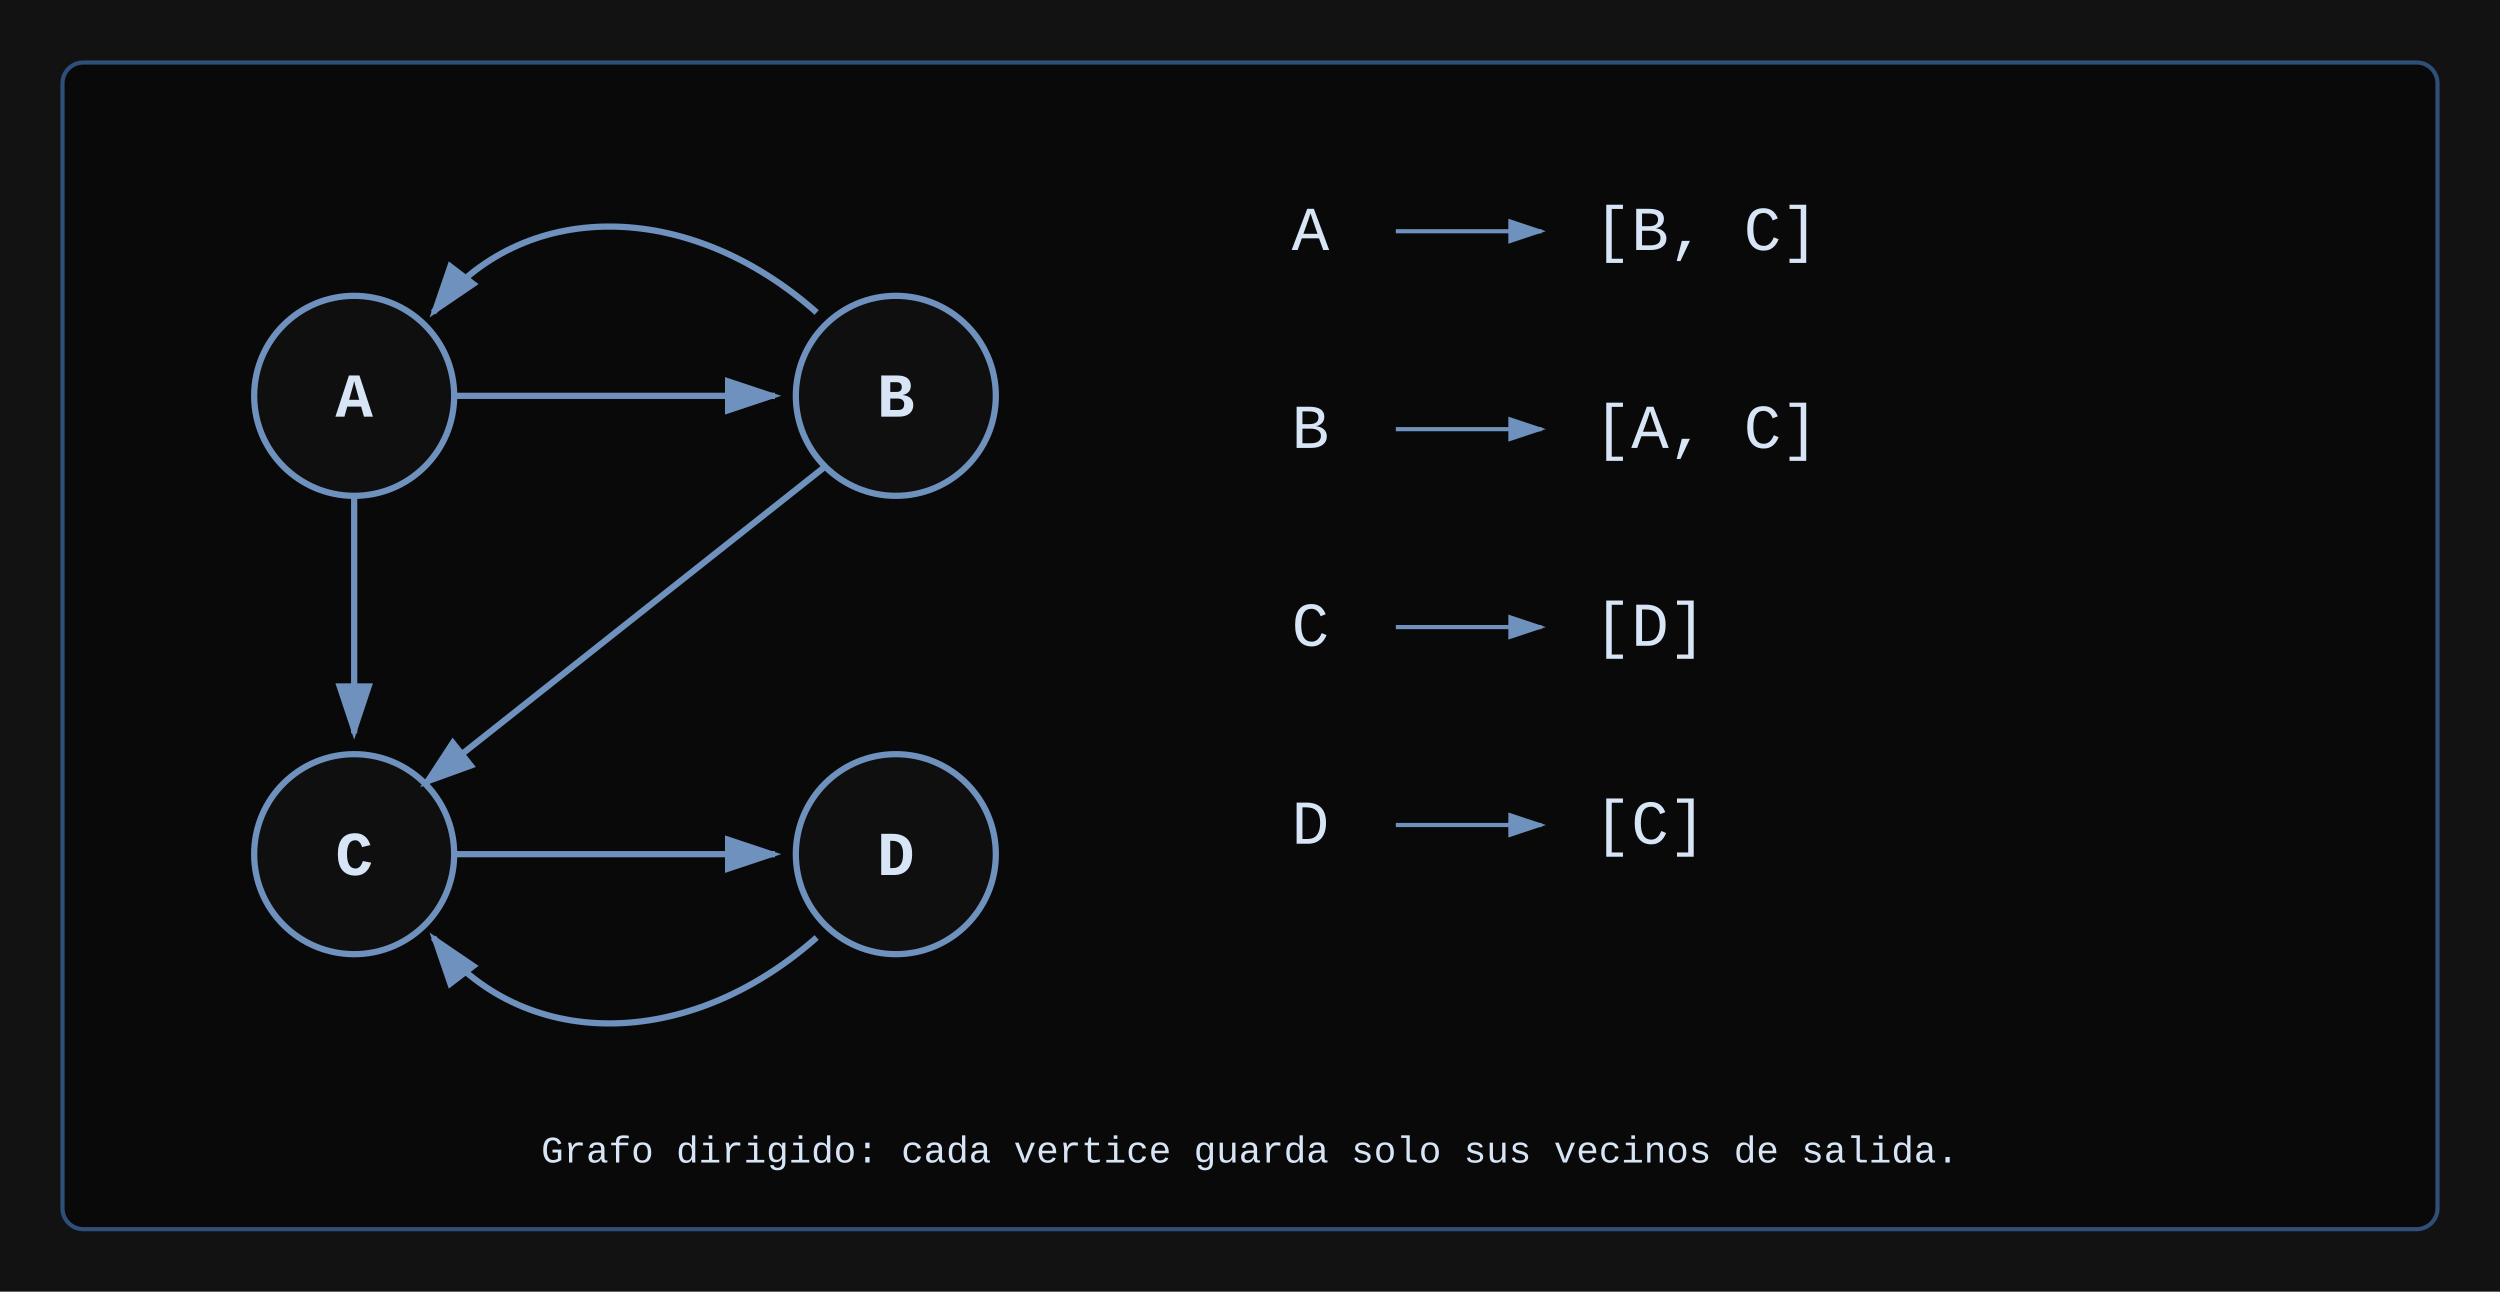
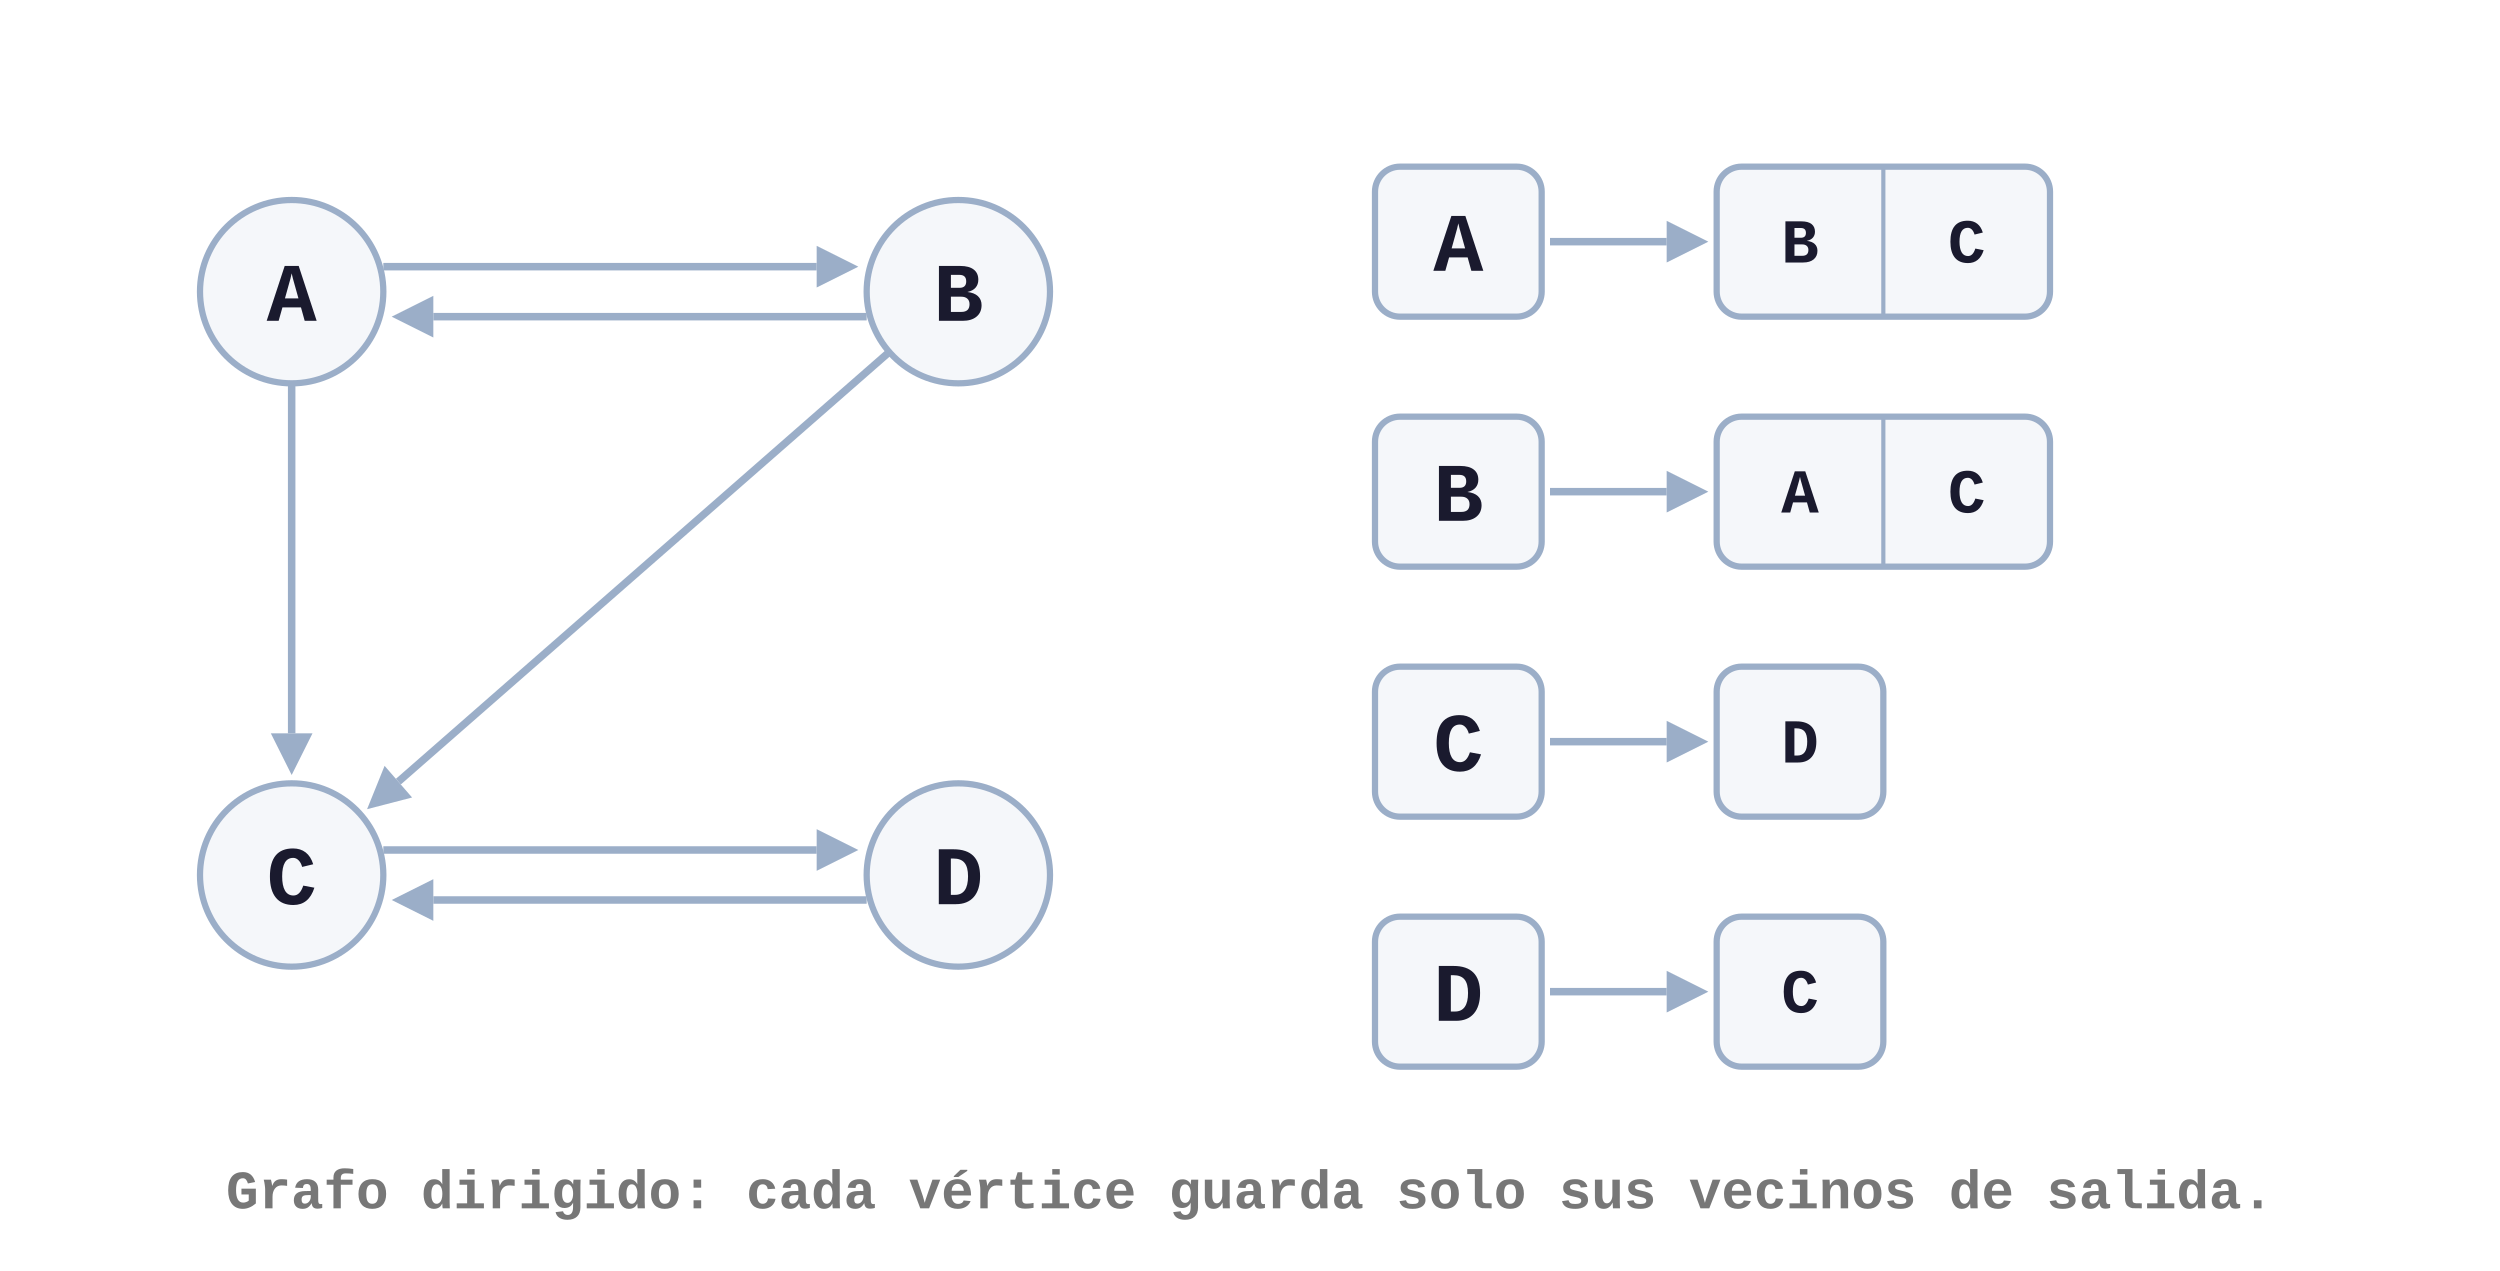
- <svg xmlns="http://www.w3.org/2000/svg" width="1200" height="620" viewBox="0 0 1200 620">
-   <defs>
-     <marker id="arrow" markerWidth="10" markerHeight="10" refX="8" refY="3" orient="auto" markerUnits="strokeWidth">
-       <path d="M0,0 L0,6 L9,3 z" fill="#6f91bd" />
-     </marker>
-     <style>
-       .bg { fill:#121212; }
-       .panel { fill:#090909; stroke:#2f4f78; stroke-width:2; }
-       .node { fill:#0f0f0f; stroke:#6f91bd; stroke-width:3; }
-       .edge { fill:none; stroke:#6f91bd; stroke-width:3; marker-end:url(#arrow); }
-       .txt { fill:#d7e5f6; font-family: Consolas, 'Courier New', monospace; }
-       .label { font-size:30px; font-weight:700; }
-       .list { font-size:30px; }
-       .small { font-size:18px; }
-     </style>
-   </defs>
-   <rect class="bg" x="0" y="0" width="1200" height="620" />
-   <rect class="panel" x="30" y="30" rx="10" ry="10" width="1140" height="560" />
-   <circle class="node" cx="170" cy="190" r="48" />
-   <circle class="node" cx="430" cy="190" r="48" />
-   <circle class="node" cx="170" cy="410" r="48" />
-   <circle class="node" cx="430" cy="410" r="48" />
-   <text class="txt label" x="170" y="200" text-anchor="middle">A</text>
-   <text class="txt label" x="430" y="200" text-anchor="middle">B</text>
-   <text class="txt label" x="170" y="420" text-anchor="middle">C</text>
-   <text class="txt label" x="430" y="420" text-anchor="middle">D</text>
-   <path class="edge" d="M218 190 L372 190" />
-   <path class="edge" d="M392 150 C330 95, 250 95, 208 150" />
-   <path class="edge" d="M170 238 L170 352" />
-   <path class="edge" d="M396 224 L204 376" />
-   <path class="edge" d="M218 410 L372 410" />
-   <path class="edge" d="M392 450 C330 505, 250 505, 208 450" />
-   <g transform="translate(620,120)">
-     <text class="txt list" x="0" y="0">A</text>
-     <line x1="50" y1="-9" x2="120" y2="-9" stroke="#6f91bd" stroke-width="2" marker-end="url(#arrow)" />
-     <text class="txt list" x="145" y="0">[B, C]</text>
-     <text class="txt list" x="0" y="95">B</text>
-     <line x1="50" y1="86" x2="120" y2="86" stroke="#6f91bd" stroke-width="2" marker-end="url(#arrow)" />
-     <text class="txt list" x="145" y="95">[A, C]</text>
-     <text class="txt list" x="0" y="190">C</text>
-     <line x1="50" y1="181" x2="120" y2="181" stroke="#6f91bd" stroke-width="2" marker-end="url(#arrow)" />
-     <text class="txt list" x="145" y="190">[D]</text>
-     <text class="txt list" x="0" y="285">D</text>
-     <line x1="50" y1="276" x2="120" y2="276" stroke="#6f91bd" stroke-width="2" marker-end="url(#arrow)" />
-     <text class="txt list" x="145" y="285">[C]</text>
-   </g>
-   <text class="txt small" x="600" y="558" text-anchor="middle">Grafo dirigido: cada vertice guarda solo sus vecinos de salida.</text>
+ <svg xmlns="http://www.w3.org/2000/svg" width="600" height="305" viewBox="0 0 600 305">
+   <style>
+     text { font-family: 'Courier New', Courier, monospace; }
+     .frame        { fill: #f5f7fa; stroke: #9baec8; stroke-width: 1.5; }
+     .divider      { stroke: #9baec8; stroke-width: 1; }
+     .val          { font-size: 20px; font-weight: 700; fill: #1a1a2e; text-anchor: middle; }
+     .val-sm       { font-size: 15px; font-weight: 700; fill: #1a1a2e; text-anchor: middle; }
+     .link         { stroke: #9baec8; stroke-width: 1.8; fill: none; }
+     .link-fill    { fill: #9baec8; }
+     .op           { font-size: 13px; font-weight: 700; fill: #777777; text-anchor: middle; }
+     @media (prefers-color-scheme: dark) {
+       .frame        { fill: #1e2330; stroke: #4a6fa5; }
+       .divider      { stroke: #4a6fa5; }
+       .val          { fill: #e2e8f0; }
+       .val-sm       { fill: #e2e8f0; }
+       .link         { stroke: #4a6fa5; }
+       .link-fill    { fill: #4a6fa5; }
+       .op           { fill: #8899aa; }
+     }
+   </style>
+   <line x1="92" y1="64" x2="196" y2="64" class="link" />
+   <path d="M196,69 L206,64 L196,59 Z" class="link-fill" />
+   <line x1="208" y1="76" x2="104" y2="76" class="link" />
+   <path d="M104,71 L94,76 L104,81 Z" class="link-fill" />
+   <line x1="70" y1="92" x2="70" y2="176" class="link" />
+   <path d="M65,176 L70,186 L75,176 Z" class="link-fill" />
+   <line x1="213.4" y1="84.5" x2="95.6" y2="187.6" class="link" />
+   <path d="M92.3,183.8 L88.1,194.2 L98.9,191.4 Z" class="link-fill" />
+   <line x1="92" y1="204" x2="196" y2="204" class="link" />
+   <path d="M196,209 L206,204 L196,199 Z" class="link-fill" />
+   <line x1="208" y1="216" x2="104" y2="216" class="link" />
+   <path d="M104,211 L94,216 L104,221 Z" class="link-fill" />
+   <circle cx="70" cy="70" r="22" class="frame" />
+   <text x="70" y="77" class="val">A</text>
+   <circle cx="230" cy="70" r="22" class="frame" />
+   <text x="230" y="77" class="val">B</text>
+   <circle cx="70" cy="210" r="22" class="frame" />
+   <text x="70" y="217" class="val">C</text>
+   <circle cx="230" cy="210" r="22" class="frame" />
+   <text x="230" y="217" class="val">D</text>
+   <rect x="330" y="40" width="40" height="36" rx="6" class="frame" />
+   <text x="350" y="65" class="val">A</text>
+   <line x1="372" y1="58" x2="400" y2="58" class="link" />
+   <path d="M400,63 L410,58 L400,53 Z" class="link-fill" />
+   <rect x="412" y="40" width="80" height="36" rx="6" class="frame" />
+   <text x="432" y="63" class="val-sm">B</text>
+   <line x1="452" y1="40" x2="452" y2="76" class="divider" />
+   <text x="472" y="63" class="val-sm">C</text>
+   <rect x="330" y="100" width="40" height="36" rx="6" class="frame" />
+   <text x="350" y="125" class="val">B</text>
+   <line x1="372" y1="118" x2="400" y2="118" class="link" />
+   <path d="M400,123 L410,118 L400,113 Z" class="link-fill" />
+   <rect x="412" y="100" width="80" height="36" rx="6" class="frame" />
+   <text x="432" y="123" class="val-sm">A</text>
+   <line x1="452" y1="100" x2="452" y2="136" class="divider" />
+   <text x="472" y="123" class="val-sm">C</text>
+   <rect x="330" y="160" width="40" height="36" rx="6" class="frame" />
+   <text x="350" y="185" class="val">C</text>
+   <line x1="372" y1="178" x2="400" y2="178" class="link" />
+   <path d="M400,183 L410,178 L400,173 Z" class="link-fill" />
+   <rect x="412" y="160" width="40" height="36" rx="6" class="frame" />
+   <text x="432" y="183" class="val-sm">D</text>
+   <rect x="330" y="220" width="40" height="36" rx="6" class="frame" />
+   <text x="350" y="245" class="val">D</text>
+   <line x1="372" y1="238" x2="400" y2="238" class="link" />
+   <path d="M400,243 L410,238 L400,233 Z" class="link-fill" />
+   <rect x="412" y="220" width="40" height="36" rx="6" class="frame" />
+   <text x="432" y="243" class="val-sm">C</text>
+   <text x="300" y="290" class="op">Grafo dirigido: cada vértice guarda solo sus vecinos de salida.</text>
</svg>
